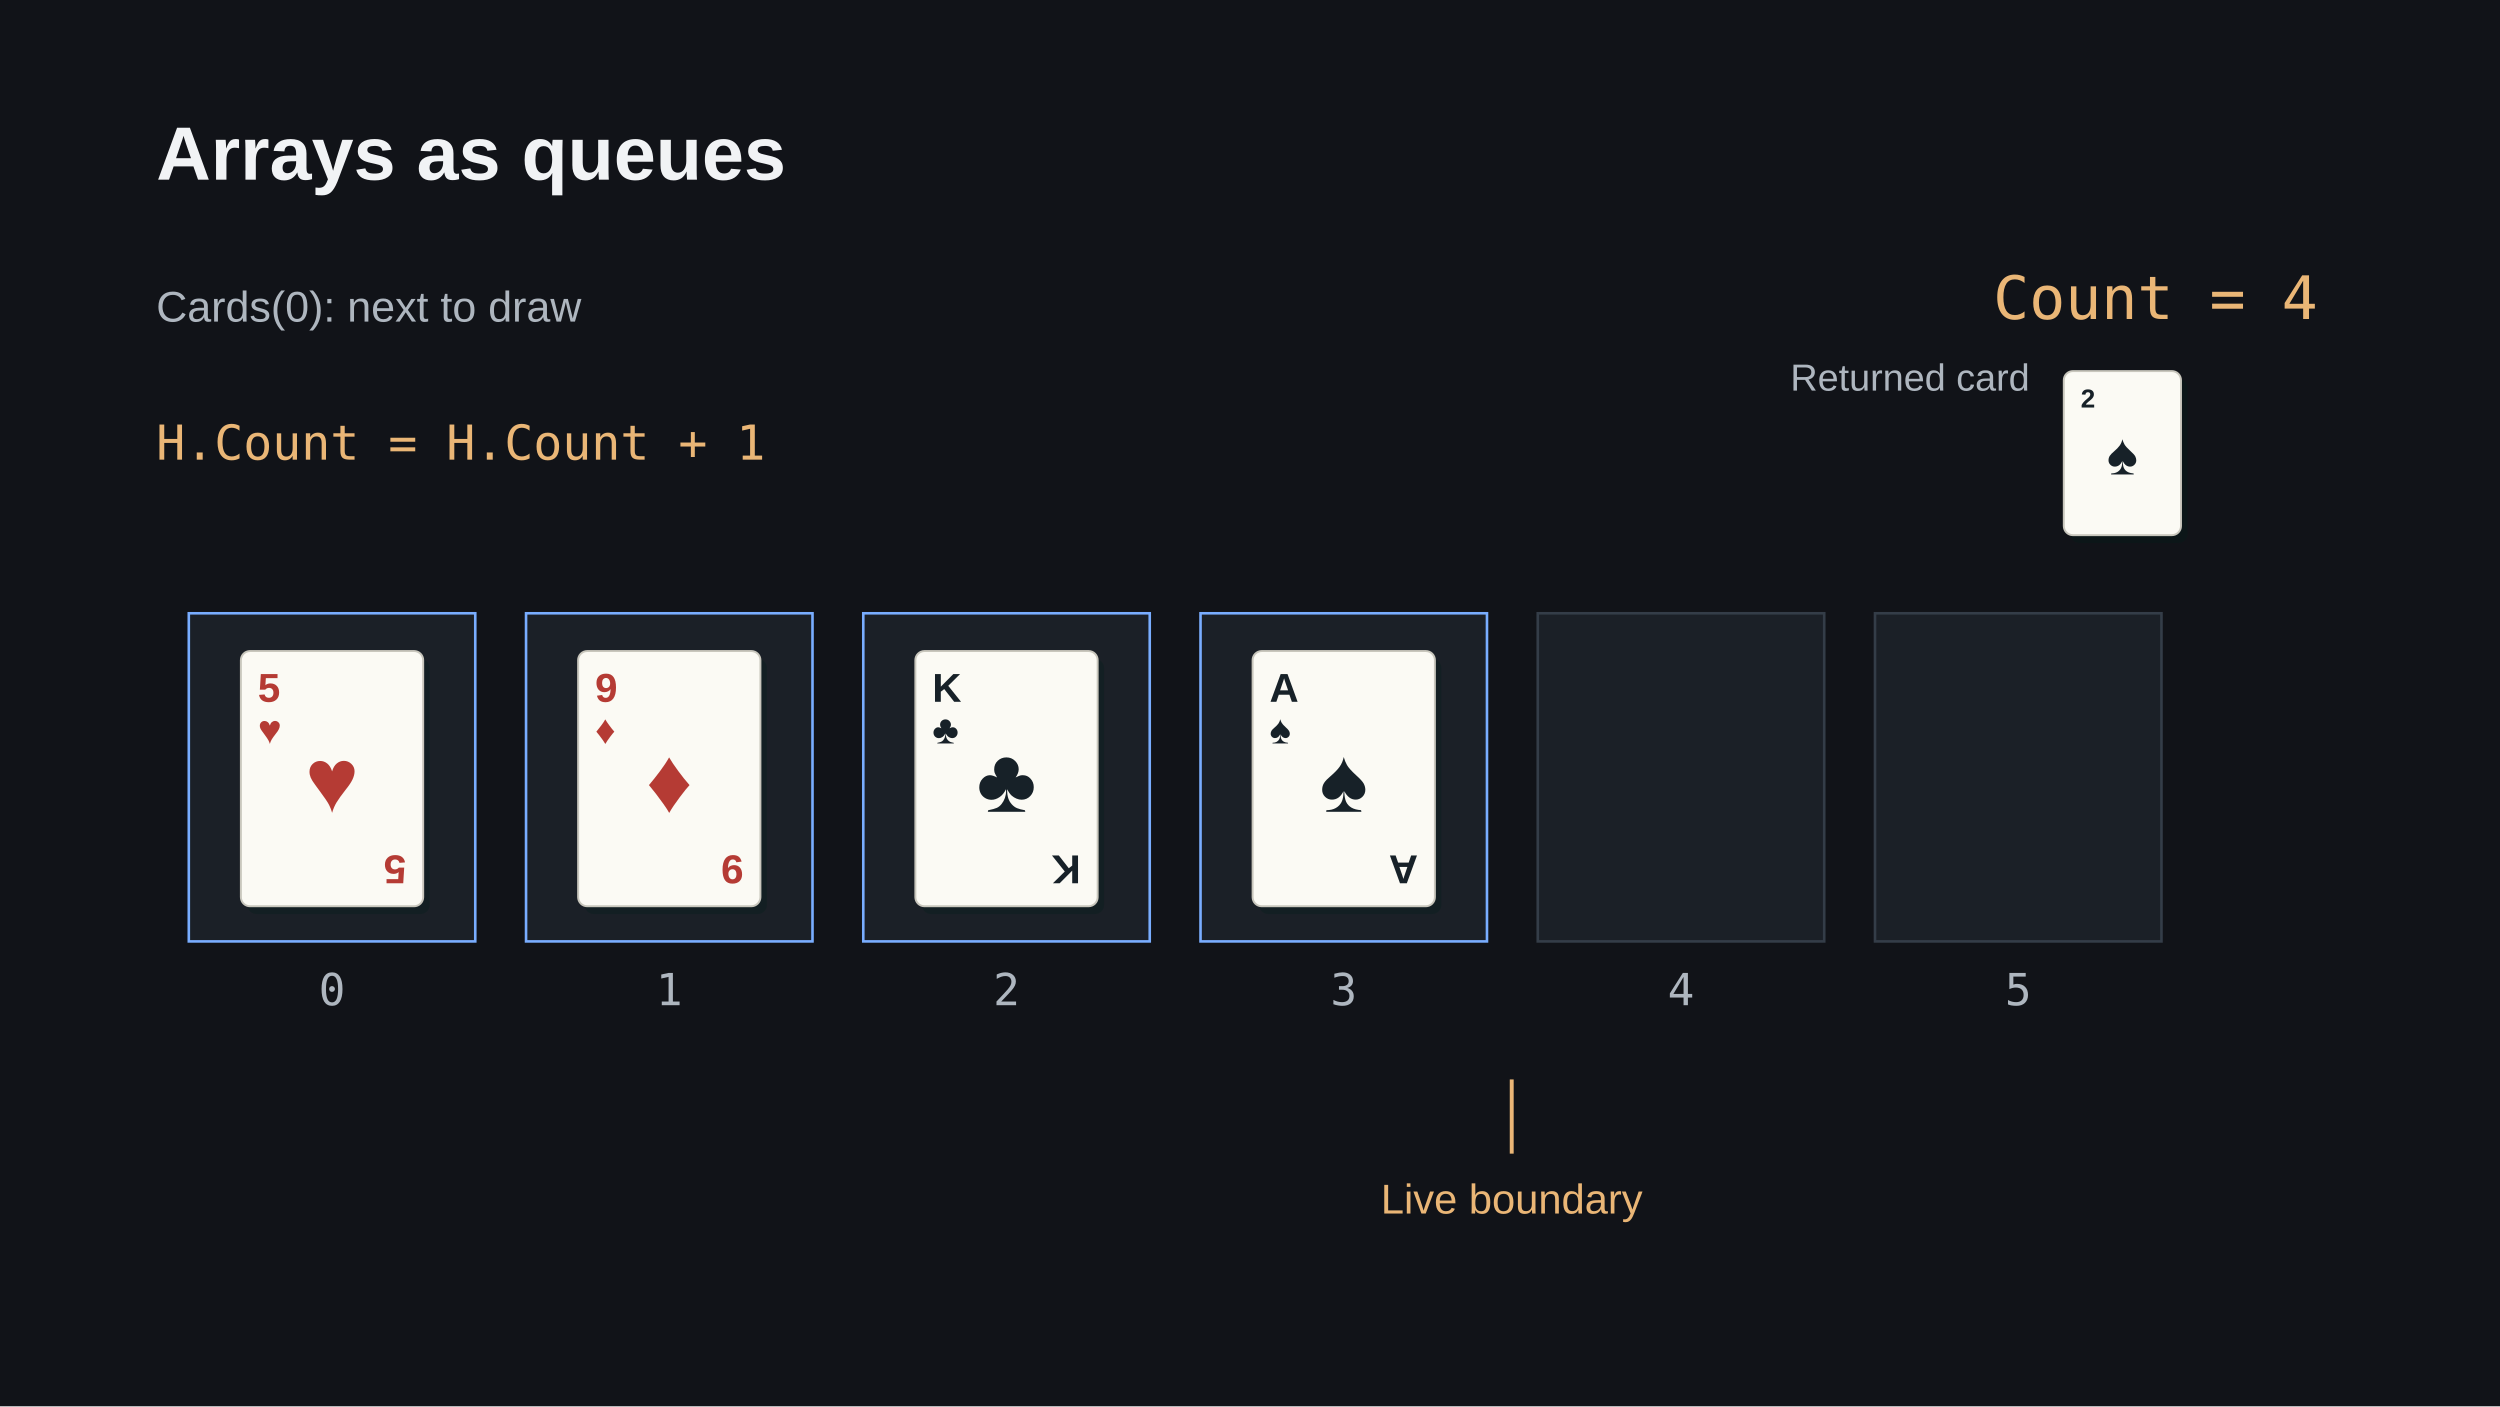
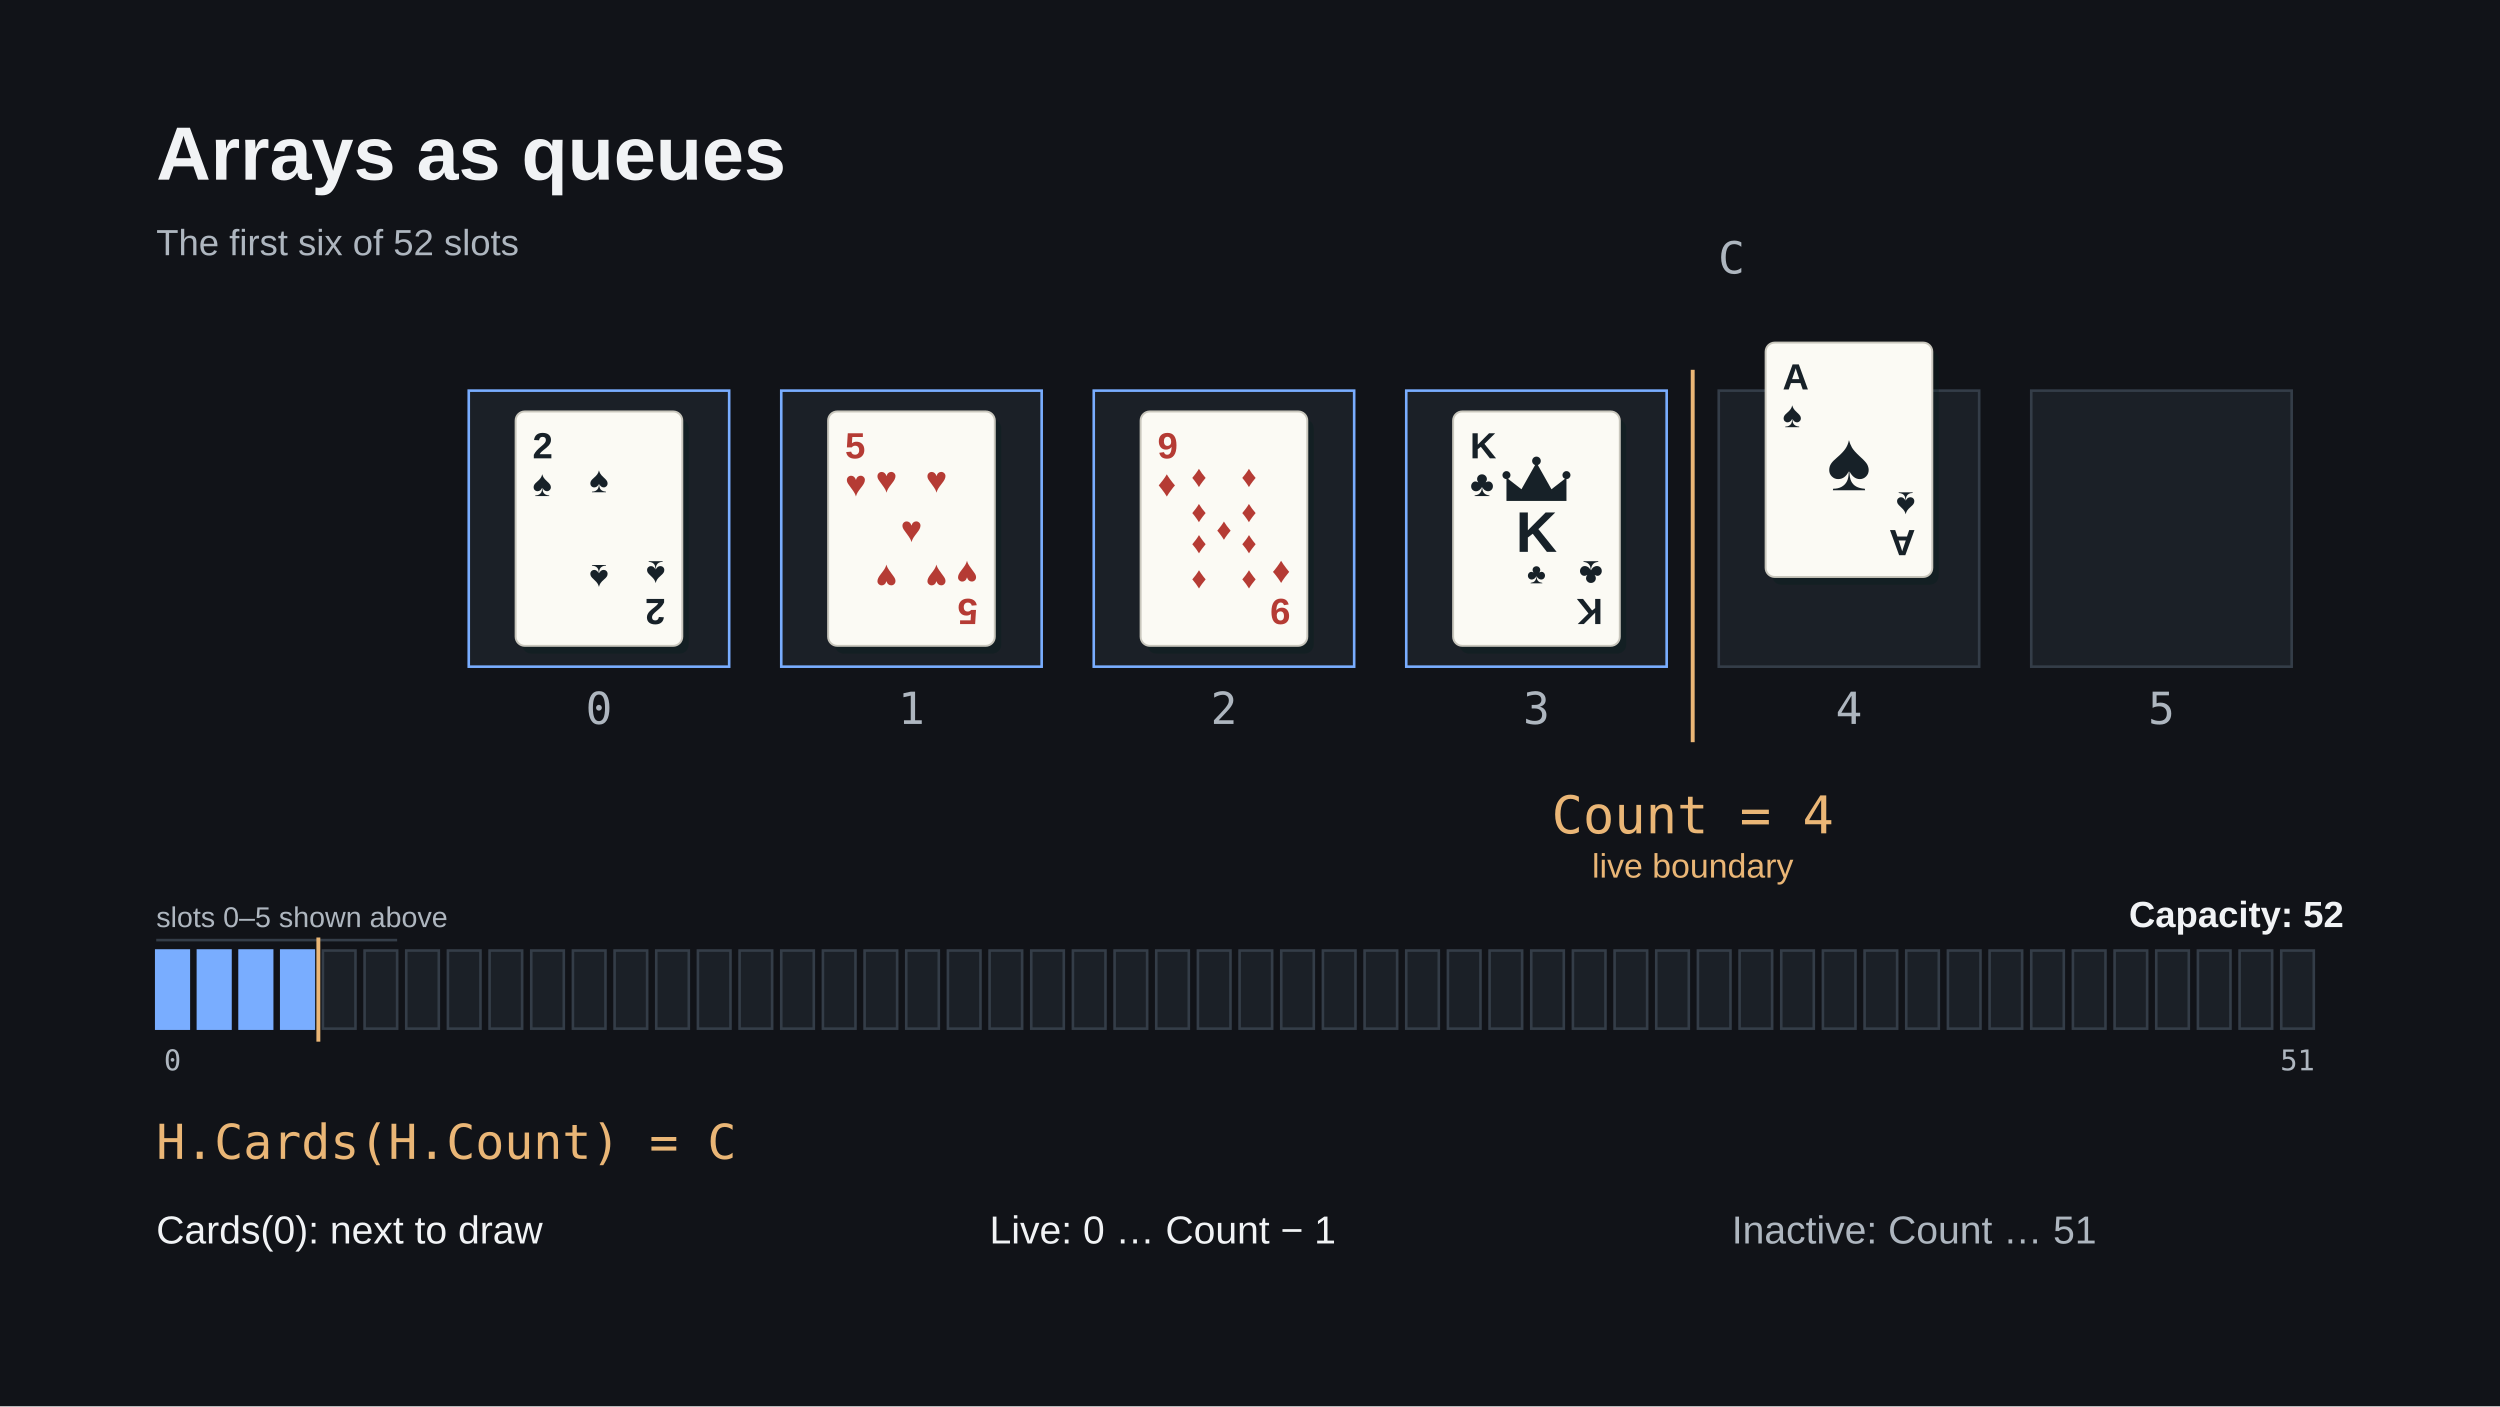
<svg xmlns="http://www.w3.org/2000/svg" width="1920" height="1080" viewBox="0 0 1920 1080" role="img">
  <defs>
    <pattern id="back" width="12" height="12" patternUnits="userSpaceOnUse">
      <path d="M0 6L6 0L12 6L6 12Z" fill="none" stroke="#8fa1c5" stroke-width="1" />
    </pattern>
    <pattern id="felt" width="10" height="10" patternUnits="userSpaceOnUse">
      <path d="M1 2h1M6 7h1" stroke="#ffffff" stroke-opacity=".035" />
    </pattern>
  </defs>
  <rect x="0.00" y="0.00" width="1920.00" height="1080.00" rx="0" fill="#111318" />
  <text x="120.00" y="138.00" font-family="Liberation Sans" font-size="58" font-weight="700" fill="#f1f3f5" text-anchor="start" opacity="1" xml:space="preserve">Arrays as queues</text>
-   <text x="120.00" y="247.00" font-family="Liberation Sans" font-size="33" font-weight="400" fill="#aeb6bf" text-anchor="start" opacity="1" xml:space="preserve">Cards(0): next to draw</text>
-   <text x="1780.00" y="245.00" font-family="DejaVu Sans Mono" font-size="46" font-weight="400" fill="#eab676" text-anchor="end" opacity="1" xml:space="preserve">Count = 4</text>
-   <rect x="145.00" y="471.00" width="220.00" height="252.00" rx="0" fill="#1b2027" stroke="#79adff" stroke-width="2" />
-   <text x="255.00" y="772.00" font-family="DejaVu Sans Mono" font-size="34" font-weight="400" fill="#aeb6bf" text-anchor="middle" opacity="1" xml:space="preserve">0</text>
+   <text x="120.00" y="196.00" font-family="Liberation Sans" font-size="28" font-weight="400" fill="#aeb6bf" text-anchor="start" opacity="1" xml:space="preserve">The first six of 52 slots</text>
+   <rect x="360.00" y="300.00" width="200.00" height="212.00" rx="0" fill="#1b2027" stroke="#79adff" stroke-width="2" />
+   <text x="460.00" y="556.00" font-family="DejaVu Sans Mono" font-size="34" font-weight="400" fill="#aeb6bf" text-anchor="middle" opacity="1" xml:space="preserve">0</text>
  <g opacity="1">
-     <rect x="190.00" y="506.00" width="140.00" height="196.00" rx="7" fill="#001e18" opacity="0.28" />
-     <rect x="185.00" y="500.00" width="140.00" height="196.00" rx="7" fill="#fbfaf4" stroke="#c9c7bd" stroke-width="1.5" />
-     <text x="198.00" y="539.00" font-family="Liberation Sans" font-size="31" font-weight="700" fill="#b53b34" text-anchor="start" opacity="1" xml:space="preserve">5</text>
-     <text x="198.00" y="571.00" font-family="Liberation Sans" font-size="31" font-weight="400" fill="#b53b34" text-anchor="start" opacity="1" xml:space="preserve">♥</text>
-     <text x="255.00" y="623.48" font-family="Liberation Sans" font-size="70" font-weight="400" fill="#b53b34" text-anchor="middle" opacity="1" xml:space="preserve">♥</text>
-     <g transform="rotate(180 255.0 598.0)">
-       <text x="198.00" y="539.00" font-family="Liberation Sans" font-size="31" font-weight="700" fill="#b53b34" text-anchor="start" opacity="1" xml:space="preserve">5</text>
+     <rect x="401.00" y="322.00" width="128.00" height="180.00" rx="7" fill="#001e18" opacity="0.28" />
+     <rect x="396.00" y="316.00" width="128.00" height="180.00" rx="7" fill="#fbfaf4" stroke="#c9c7bd" stroke-width="1.5" />
+     <text x="409.00" y="352.00" font-family="Liberation Sans" font-size="28" font-weight="700" fill="#172128" text-anchor="start" opacity="1" xml:space="preserve">2</text>
+     <text x="409.00" y="381.00" font-family="Liberation Sans" font-size="28" font-weight="400" fill="#172128" text-anchor="start" opacity="1" xml:space="preserve">♠</text>
+     <g transform="rotate(180 460.0 406.0)">
+       <text x="409.00" y="352.00" font-family="Liberation Sans" font-size="28" font-weight="700" fill="#172128" text-anchor="start" opacity="1" xml:space="preserve">2</text>
+       <text x="409.00" y="381.00" font-family="Liberation Sans" font-size="28" font-weight="400" fill="#172128" text-anchor="start" opacity="1" xml:space="preserve">♠</text>
+     </g>
+     <text x="460.00" y="378.08" font-family="Liberation Sans" font-size="28" font-weight="400" fill="#172128" text-anchor="middle" opacity="1" xml:space="preserve">♠</text>
+     <g transform="rotate(180 460.00 444.00)">
+       <text x="460.00" y="454.08" font-family="Liberation Sans" font-size="28" font-weight="400" fill="#172128" text-anchor="middle" opacity="1" xml:space="preserve">♠</text>
    </g>
  </g>
-   <rect x="404.00" y="471.00" width="220.00" height="252.00" rx="0" fill="#1b2027" stroke="#79adff" stroke-width="2" />
-   <text x="514.00" y="772.00" font-family="DejaVu Sans Mono" font-size="34" font-weight="400" fill="#aeb6bf" text-anchor="middle" opacity="1" xml:space="preserve">1</text>
+   <rect x="600.00" y="300.00" width="200.00" height="212.00" rx="0" fill="#1b2027" stroke="#79adff" stroke-width="2" />
+   <text x="700.00" y="556.00" font-family="DejaVu Sans Mono" font-size="34" font-weight="400" fill="#aeb6bf" text-anchor="middle" opacity="1" xml:space="preserve">1</text>
  <g opacity="1">
-     <rect x="449.00" y="506.00" width="140.00" height="196.00" rx="7" fill="#001e18" opacity="0.28" />
-     <rect x="444.00" y="500.00" width="140.00" height="196.00" rx="7" fill="#fbfaf4" stroke="#c9c7bd" stroke-width="1.5" />
-     <text x="457.00" y="539.00" font-family="Liberation Sans" font-size="31" font-weight="700" fill="#b53b34" text-anchor="start" opacity="1" xml:space="preserve">9</text>
-     <text x="457.00" y="571.00" font-family="Liberation Sans" font-size="31" font-weight="400" fill="#b53b34" text-anchor="start" opacity="1" xml:space="preserve">♦</text>
-     <text x="514.00" y="623.48" font-family="Liberation Sans" font-size="70" font-weight="400" fill="#b53b34" text-anchor="middle" opacity="1" xml:space="preserve">♦</text>
-     <g transform="rotate(180 514.0 598.0)">
-       <text x="457.00" y="539.00" font-family="Liberation Sans" font-size="31" font-weight="700" fill="#b53b34" text-anchor="start" opacity="1" xml:space="preserve">9</text>
+     <rect x="641.00" y="322.00" width="128.00" height="180.00" rx="7" fill="#001e18" opacity="0.28" />
+     <rect x="636.00" y="316.00" width="128.00" height="180.00" rx="7" fill="#fbfaf4" stroke="#c9c7bd" stroke-width="1.5" />
+     <text x="649.00" y="352.00" font-family="Liberation Sans" font-size="28" font-weight="700" fill="#b53b34" text-anchor="start" opacity="1" xml:space="preserve">5</text>
+     <text x="649.00" y="381.00" font-family="Liberation Sans" font-size="28" font-weight="400" fill="#b53b34" text-anchor="start" opacity="1" xml:space="preserve">♥</text>
+     <g transform="rotate(180 700.0 406.0)">
+       <text x="649.00" y="352.00" font-family="Liberation Sans" font-size="28" font-weight="700" fill="#b53b34" text-anchor="start" opacity="1" xml:space="preserve">5</text>
+       <text x="649.00" y="381.00" font-family="Liberation Sans" font-size="28" font-weight="400" fill="#b53b34" text-anchor="start" opacity="1" xml:space="preserve">♥</text>
    </g>
+     <text x="680.80" y="378.08" font-family="Liberation Sans" font-size="28" font-weight="400" fill="#b53b34" text-anchor="middle" opacity="1" xml:space="preserve">♥</text>
+     <g transform="rotate(180 719.20 444.00)">
+       <text x="719.20" y="454.08" font-family="Liberation Sans" font-size="28" font-weight="400" fill="#b53b34" text-anchor="middle" opacity="1" xml:space="preserve">♥</text>
+     </g>
+     <text x="719.20" y="378.08" font-family="Liberation Sans" font-size="28" font-weight="400" fill="#b53b34" text-anchor="middle" opacity="1" xml:space="preserve">♥</text>
+     <g transform="rotate(180 680.80 444.00)">
+       <text x="680.80" y="454.08" font-family="Liberation Sans" font-size="28" font-weight="400" fill="#b53b34" text-anchor="middle" opacity="1" xml:space="preserve">♥</text>
+     </g>
+     <text x="700.00" y="416.08" font-family="Liberation Sans" font-size="28" font-weight="400" fill="#b53b34" text-anchor="middle" opacity="1" xml:space="preserve">♥</text>
  </g>
-   <rect x="663.00" y="471.00" width="220.00" height="252.00" rx="0" fill="#1b2027" stroke="#79adff" stroke-width="2" />
-   <text x="773.00" y="772.00" font-family="DejaVu Sans Mono" font-size="34" font-weight="400" fill="#aeb6bf" text-anchor="middle" opacity="1" xml:space="preserve">2</text>
+   <rect x="840.00" y="300.00" width="200.00" height="212.00" rx="0" fill="#1b2027" stroke="#79adff" stroke-width="2" />
+   <text x="940.00" y="556.00" font-family="DejaVu Sans Mono" font-size="34" font-weight="400" fill="#aeb6bf" text-anchor="middle" opacity="1" xml:space="preserve">2</text>
  <g opacity="1">
-     <rect x="708.00" y="506.00" width="140.00" height="196.00" rx="7" fill="#001e18" opacity="0.28" />
-     <rect x="703.00" y="500.00" width="140.00" height="196.00" rx="7" fill="#fbfaf4" stroke="#c9c7bd" stroke-width="1.5" />
-     <text x="716.00" y="539.00" font-family="Liberation Sans" font-size="31" font-weight="700" fill="#172128" text-anchor="start" opacity="1" xml:space="preserve">K</text>
-     <text x="716.00" y="571.00" font-family="Liberation Sans" font-size="31" font-weight="400" fill="#172128" text-anchor="start" opacity="1" xml:space="preserve">♣</text>
-     <text x="773.00" y="623.48" font-family="Liberation Sans" font-size="70" font-weight="400" fill="#172128" text-anchor="middle" opacity="1" xml:space="preserve">♣</text>
-     <g transform="rotate(180 773.0 598.0)">
-       <text x="716.00" y="539.00" font-family="Liberation Sans" font-size="31" font-weight="700" fill="#172128" text-anchor="start" opacity="1" xml:space="preserve">K</text>
+     <rect x="881.00" y="322.00" width="128.00" height="180.00" rx="7" fill="#001e18" opacity="0.28" />
+     <rect x="876.00" y="316.00" width="128.00" height="180.00" rx="7" fill="#fbfaf4" stroke="#c9c7bd" stroke-width="1.5" />
+     <text x="889.00" y="352.00" font-family="Liberation Sans" font-size="28" font-weight="700" fill="#b53b34" text-anchor="start" opacity="1" xml:space="preserve">9</text>
+     <text x="889.00" y="381.00" font-family="Liberation Sans" font-size="28" font-weight="400" fill="#b53b34" text-anchor="start" opacity="1" xml:space="preserve">♦</text>
+     <g transform="rotate(180 940.0 406.0)">
+       <text x="889.00" y="352.00" font-family="Liberation Sans" font-size="28" font-weight="700" fill="#b53b34" text-anchor="start" opacity="1" xml:space="preserve">9</text>
+       <text x="889.00" y="381.00" font-family="Liberation Sans" font-size="28" font-weight="400" fill="#b53b34" text-anchor="start" opacity="1" xml:space="preserve">♦</text>
    </g>
+     <text x="920.80" y="373.78" font-family="Liberation Sans" font-size="23" font-weight="400" fill="#b53b34" text-anchor="middle" opacity="1" xml:space="preserve">♦</text>
+     <g transform="rotate(180 959.20 446.50)">
+       <text x="959.20" y="454.78" font-family="Liberation Sans" font-size="23" font-weight="400" fill="#b53b34" text-anchor="middle" opacity="1" xml:space="preserve">♦</text>
+     </g>
+     <text x="959.20" y="373.78" font-family="Liberation Sans" font-size="23" font-weight="400" fill="#b53b34" text-anchor="middle" opacity="1" xml:space="preserve">♦</text>
+     <g transform="rotate(180 920.80 446.50)">
+       <text x="920.80" y="454.78" font-family="Liberation Sans" font-size="23" font-weight="400" fill="#b53b34" text-anchor="middle" opacity="1" xml:space="preserve">♦</text>
+     </g>
+     <text x="920.80" y="400.78" font-family="Liberation Sans" font-size="23" font-weight="400" fill="#b53b34" text-anchor="middle" opacity="1" xml:space="preserve">♦</text>
+     <g transform="rotate(180 959.20 419.50)">
+       <text x="959.20" y="427.78" font-family="Liberation Sans" font-size="23" font-weight="400" fill="#b53b34" text-anchor="middle" opacity="1" xml:space="preserve">♦</text>
+     </g>
+     <text x="959.20" y="400.78" font-family="Liberation Sans" font-size="23" font-weight="400" fill="#b53b34" text-anchor="middle" opacity="1" xml:space="preserve">♦</text>
+     <g transform="rotate(180 920.80 419.50)">
+       <text x="920.80" y="427.78" font-family="Liberation Sans" font-size="23" font-weight="400" fill="#b53b34" text-anchor="middle" opacity="1" xml:space="preserve">♦</text>
+     </g>
+     <text x="940.00" y="414.28" font-family="Liberation Sans" font-size="23" font-weight="400" fill="#b53b34" text-anchor="middle" opacity="1" xml:space="preserve">♦</text>
  </g>
-   <rect x="922.00" y="471.00" width="220.00" height="252.00" rx="0" fill="#1b2027" stroke="#79adff" stroke-width="2" />
-   <text x="1032.00" y="772.00" font-family="DejaVu Sans Mono" font-size="34" font-weight="400" fill="#aeb6bf" text-anchor="middle" opacity="1" xml:space="preserve">3</text>
+   <rect x="1080.00" y="300.00" width="200.00" height="212.00" rx="0" fill="#1b2027" stroke="#79adff" stroke-width="2" />
+   <text x="1180.00" y="556.00" font-family="DejaVu Sans Mono" font-size="34" font-weight="400" fill="#aeb6bf" text-anchor="middle" opacity="1" xml:space="preserve">3</text>
  <g opacity="1">
-     <rect x="967.00" y="506.00" width="140.00" height="196.00" rx="7" fill="#001e18" opacity="0.28" />
-     <rect x="962.00" y="500.00" width="140.00" height="196.00" rx="7" fill="#fbfaf4" stroke="#c9c7bd" stroke-width="1.5" />
-     <text x="975.00" y="539.00" font-family="Liberation Sans" font-size="31" font-weight="700" fill="#172128" text-anchor="start" opacity="1" xml:space="preserve">A</text>
-     <text x="975.00" y="571.00" font-family="Liberation Sans" font-size="31" font-weight="400" fill="#172128" text-anchor="start" opacity="1" xml:space="preserve">♠</text>
-     <text x="1032.00" y="623.48" font-family="Liberation Sans" font-size="70" font-weight="400" fill="#172128" text-anchor="middle" opacity="1" xml:space="preserve">♠</text>
-     <g transform="rotate(180 1032.0 598.0)">
-       <text x="975.00" y="539.00" font-family="Liberation Sans" font-size="31" font-weight="700" fill="#172128" text-anchor="start" opacity="1" xml:space="preserve">A</text>
+     <rect x="1121.00" y="322.00" width="128.00" height="180.00" rx="7" fill="#001e18" opacity="0.28" />
+     <rect x="1116.00" y="316.00" width="128.00" height="180.00" rx="7" fill="#fbfaf4" stroke="#c9c7bd" stroke-width="1.5" />
+     <text x="1129.00" y="352.00" font-family="Liberation Sans" font-size="28" font-weight="700" fill="#172128" text-anchor="start" opacity="1" xml:space="preserve">K</text>
+     <text x="1129.00" y="381.00" font-family="Liberation Sans" font-size="28" font-weight="400" fill="#172128" text-anchor="start" opacity="1" xml:space="preserve">♣</text>
+     <g transform="rotate(180 1180.0 406.0)">
+       <text x="1129.00" y="352.00" font-family="Liberation Sans" font-size="28" font-weight="700" fill="#172128" text-anchor="start" opacity="1" xml:space="preserve">K</text>
+       <text x="1129.00" y="381.00" font-family="Liberation Sans" font-size="28" font-weight="400" fill="#172128" text-anchor="start" opacity="1" xml:space="preserve">♣</text>
    </g>
+     <g transform="translate(1180.00 371.92) scale(1.280)" fill="#172128">
+       <path d="M-18 10V-4L-9 3 0-13 9 3 18-4V10Z" />
+       <circle cx="-18" cy="-5.5" r="2.4" />
+       <circle cx="0" cy="-14" r="2.6" />
+       <circle cx="18" cy="-5.5" r="2.4" />
+     </g>
+     <text x="1180.00" y="423.84" font-family="Liberation Sans" font-size="44" font-weight="700" fill="#172128" text-anchor="middle" opacity="1" xml:space="preserve">K</text>
+     <text x="1180.00" y="448.00" font-family="Liberation Sans" font-size="22" font-weight="400" fill="#172128" text-anchor="middle" opacity="1" xml:space="preserve">♣</text>
  </g>
-   <rect x="1181.00" y="471.00" width="220.00" height="252.00" rx="0" fill="#1b2027" stroke="#343d48" stroke-width="2" />
-   <text x="1291.00" y="772.00" font-family="DejaVu Sans Mono" font-size="34" font-weight="400" fill="#aeb6bf" text-anchor="middle" opacity="1" xml:space="preserve">4</text>
-   <rect x="1440.00" y="471.00" width="220.00" height="252.00" rx="0" fill="#1b2027" stroke="#343d48" stroke-width="2" />
-   <text x="1550.00" y="772.00" font-family="DejaVu Sans Mono" font-size="34" font-weight="400" fill="#aeb6bf" text-anchor="middle" opacity="1" xml:space="preserve">5</text>
-   <text x="1375.00" y="300.00" font-family="Liberation Sans" font-size="29" font-weight="400" fill="#aeb6bf" text-anchor="start" opacity="1" xml:space="preserve">Returned card</text>
+   <rect x="1320.00" y="300.00" width="200.00" height="212.00" rx="0" fill="#1b2027" stroke="#343d48" stroke-width="2" />
+   <text x="1420.00" y="556.00" font-family="DejaVu Sans Mono" font-size="34" font-weight="400" fill="#aeb6bf" text-anchor="middle" opacity="1" xml:space="preserve">4</text>
+   <rect x="1560.00" y="300.00" width="200.00" height="212.00" rx="0" fill="#1b2027" stroke="#343d48" stroke-width="2" />
+   <text x="1660.00" y="556.00" font-family="DejaVu Sans Mono" font-size="34" font-weight="400" fill="#aeb6bf" text-anchor="middle" opacity="1" xml:space="preserve">5</text>
  <g opacity="1">
-     <rect x="1590.00" y="291.00" width="90.00" height="126.00" rx="7" fill="#001e18" opacity="0.28" />
-     <rect x="1585.00" y="285.00" width="90.00" height="126.00" rx="7" fill="#fbfaf4" stroke="#c9c7bd" stroke-width="1.5" />
-     <text x="1598.00" y="313.00" font-family="Liberation Sans" font-size="20" font-weight="700" fill="#172128" text-anchor="start" opacity="1" xml:space="preserve">2</text>
-     <text x="1630.00" y="364.38" font-family="Liberation Sans" font-size="45" font-weight="400" fill="#172128" text-anchor="middle" opacity="1" xml:space="preserve">♠</text>
+     <rect x="1361.00" y="269.11" width="128.00" height="180.00" rx="7" fill="#001e18" opacity="0.28" />
+     <rect x="1356.00" y="263.11" width="128.00" height="180.00" rx="7" fill="#fbfaf4" stroke="#c9c7bd" stroke-width="1.5" />
+     <text x="1369.00" y="299.11" font-family="Liberation Sans" font-size="28" font-weight="700" fill="#172128" text-anchor="start" opacity="1" xml:space="preserve">A</text>
+     <text x="1369.00" y="328.11" font-family="Liberation Sans" font-size="28" font-weight="400" fill="#172128" text-anchor="start" opacity="1" xml:space="preserve">♠</text>
+     <g transform="rotate(180 1420.0 353.1111)">
+       <text x="1369.00" y="299.11" font-family="Liberation Sans" font-size="28" font-weight="700" fill="#172128" text-anchor="start" opacity="1" xml:space="preserve">A</text>
+       <text x="1369.00" y="328.11" font-family="Liberation Sans" font-size="28" font-weight="400" fill="#172128" text-anchor="start" opacity="1" xml:space="preserve">♠</text>
+     </g>
+     <text x="1420.00" y="376.51" font-family="Liberation Sans" font-size="64" font-weight="400" fill="#172128" text-anchor="middle" opacity="1" xml:space="preserve">♠</text>
  </g>
-   <text x="120.00" y="353.00" font-family="DejaVu Sans Mono" font-size="37" font-weight="400" fill="#eab676" text-anchor="start" opacity="1" xml:space="preserve">H.Count = H.Count + 1</text>
-   <path d="M1161.00 829.00L1161.00 886.00" fill="none" stroke="#eab676" stroke-width="3" />
-   <text x="1161.00" y="932.00" font-family="Liberation Sans" font-size="32" font-weight="400" fill="#eab676" text-anchor="middle" opacity="1" xml:space="preserve">Live boundary</text>
+   <text x="1340.00" y="210.00" font-family="DejaVu Sans Mono" font-size="34" font-weight="400" fill="#aeb6bf" text-anchor="end" opacity="1" xml:space="preserve">C</text>
+   <path d="M1300.00 284.00L1300.00 570.00" fill="none" stroke="#eab676" stroke-width="3" />
+   <text x="1300.00" y="640.00" font-family="DejaVu Sans Mono" font-size="40" font-weight="400" fill="#eab676" text-anchor="middle" opacity="1" xml:space="preserve">Count = 4</text>
+   <text x="1300.00" y="674.00" font-family="Liberation Sans" font-size="26" font-weight="400" fill="#eab676" text-anchor="middle" opacity="1" xml:space="preserve">live boundary</text>
+   <text x="120.00" y="712.00" font-family="Liberation Sans" font-size="22" font-weight="400" fill="#aeb6bf" text-anchor="start" opacity="1" xml:space="preserve">slots 0–5 shown above</text>
+   <path d="M120.00 722.00L305.00 722.00" fill="none" stroke="#343d48" stroke-width="2" />
+   <text x="1800.00" y="712.00" font-family="Liberation Sans" font-size="28" font-weight="700" fill="#f1f3f5" text-anchor="end" opacity="1" xml:space="preserve">Capacity: 52</text>
+   <rect x="120.00" y="730.00" width="25.00" height="60.00" rx="0" fill="#79adff" stroke="#79adff" stroke-width="2" />
+   <rect x="152.00" y="730.00" width="25.00" height="60.00" rx="0" fill="#79adff" stroke="#79adff" stroke-width="2" />
+   <rect x="184.00" y="730.00" width="25.00" height="60.00" rx="0" fill="#79adff" stroke="#79adff" stroke-width="2" />
+   <rect x="216.00" y="730.00" width="25.00" height="60.00" rx="0" fill="#79adff" stroke="#79adff" stroke-width="2" />
+   <rect x="248.00" y="730.00" width="25.00" height="60.00" rx="0" fill="#1b2027" stroke="#343d48" stroke-width="2" />
+   <rect x="280.00" y="730.00" width="25.00" height="60.00" rx="0" fill="#1b2027" stroke="#343d48" stroke-width="2" />
+   <rect x="312.00" y="730.00" width="25.00" height="60.00" rx="0" fill="#1b2027" stroke="#343d48" stroke-width="2" />
+   <rect x="344.00" y="730.00" width="25.00" height="60.00" rx="0" fill="#1b2027" stroke="#343d48" stroke-width="2" />
+   <rect x="376.00" y="730.00" width="25.00" height="60.00" rx="0" fill="#1b2027" stroke="#343d48" stroke-width="2" />
+   <rect x="408.00" y="730.00" width="25.00" height="60.00" rx="0" fill="#1b2027" stroke="#343d48" stroke-width="2" />
+   <rect x="440.00" y="730.00" width="25.00" height="60.00" rx="0" fill="#1b2027" stroke="#343d48" stroke-width="2" />
+   <rect x="472.00" y="730.00" width="25.00" height="60.00" rx="0" fill="#1b2027" stroke="#343d48" stroke-width="2" />
+   <rect x="504.00" y="730.00" width="25.00" height="60.00" rx="0" fill="#1b2027" stroke="#343d48" stroke-width="2" />
+   <rect x="536.00" y="730.00" width="25.00" height="60.00" rx="0" fill="#1b2027" stroke="#343d48" stroke-width="2" />
+   <rect x="568.00" y="730.00" width="25.00" height="60.00" rx="0" fill="#1b2027" stroke="#343d48" stroke-width="2" />
+   <rect x="600.00" y="730.00" width="25.00" height="60.00" rx="0" fill="#1b2027" stroke="#343d48" stroke-width="2" />
+   <rect x="632.00" y="730.00" width="25.00" height="60.00" rx="0" fill="#1b2027" stroke="#343d48" stroke-width="2" />
+   <rect x="664.00" y="730.00" width="25.00" height="60.00" rx="0" fill="#1b2027" stroke="#343d48" stroke-width="2" />
+   <rect x="696.00" y="730.00" width="25.00" height="60.00" rx="0" fill="#1b2027" stroke="#343d48" stroke-width="2" />
+   <rect x="728.00" y="730.00" width="25.00" height="60.00" rx="0" fill="#1b2027" stroke="#343d48" stroke-width="2" />
+   <rect x="760.00" y="730.00" width="25.00" height="60.00" rx="0" fill="#1b2027" stroke="#343d48" stroke-width="2" />
+   <rect x="792.00" y="730.00" width="25.00" height="60.00" rx="0" fill="#1b2027" stroke="#343d48" stroke-width="2" />
+   <rect x="824.00" y="730.00" width="25.00" height="60.00" rx="0" fill="#1b2027" stroke="#343d48" stroke-width="2" />
+   <rect x="856.00" y="730.00" width="25.00" height="60.00" rx="0" fill="#1b2027" stroke="#343d48" stroke-width="2" />
+   <rect x="888.00" y="730.00" width="25.00" height="60.00" rx="0" fill="#1b2027" stroke="#343d48" stroke-width="2" />
+   <rect x="920.00" y="730.00" width="25.00" height="60.00" rx="0" fill="#1b2027" stroke="#343d48" stroke-width="2" />
+   <rect x="952.00" y="730.00" width="25.00" height="60.00" rx="0" fill="#1b2027" stroke="#343d48" stroke-width="2" />
+   <rect x="984.00" y="730.00" width="25.00" height="60.00" rx="0" fill="#1b2027" stroke="#343d48" stroke-width="2" />
+   <rect x="1016.00" y="730.00" width="25.00" height="60.00" rx="0" fill="#1b2027" stroke="#343d48" stroke-width="2" />
+   <rect x="1048.00" y="730.00" width="25.00" height="60.00" rx="0" fill="#1b2027" stroke="#343d48" stroke-width="2" />
+   <rect x="1080.00" y="730.00" width="25.00" height="60.00" rx="0" fill="#1b2027" stroke="#343d48" stroke-width="2" />
+   <rect x="1112.00" y="730.00" width="25.00" height="60.00" rx="0" fill="#1b2027" stroke="#343d48" stroke-width="2" />
+   <rect x="1144.00" y="730.00" width="25.00" height="60.00" rx="0" fill="#1b2027" stroke="#343d48" stroke-width="2" />
+   <rect x="1176.00" y="730.00" width="25.00" height="60.00" rx="0" fill="#1b2027" stroke="#343d48" stroke-width="2" />
+   <rect x="1208.00" y="730.00" width="25.00" height="60.00" rx="0" fill="#1b2027" stroke="#343d48" stroke-width="2" />
+   <rect x="1240.00" y="730.00" width="25.00" height="60.00" rx="0" fill="#1b2027" stroke="#343d48" stroke-width="2" />
+   <rect x="1272.00" y="730.00" width="25.00" height="60.00" rx="0" fill="#1b2027" stroke="#343d48" stroke-width="2" />
+   <rect x="1304.00" y="730.00" width="25.00" height="60.00" rx="0" fill="#1b2027" stroke="#343d48" stroke-width="2" />
+   <rect x="1336.00" y="730.00" width="25.00" height="60.00" rx="0" fill="#1b2027" stroke="#343d48" stroke-width="2" />
+   <rect x="1368.00" y="730.00" width="25.00" height="60.00" rx="0" fill="#1b2027" stroke="#343d48" stroke-width="2" />
+   <rect x="1400.00" y="730.00" width="25.00" height="60.00" rx="0" fill="#1b2027" stroke="#343d48" stroke-width="2" />
+   <rect x="1432.00" y="730.00" width="25.00" height="60.00" rx="0" fill="#1b2027" stroke="#343d48" stroke-width="2" />
+   <rect x="1464.00" y="730.00" width="25.00" height="60.00" rx="0" fill="#1b2027" stroke="#343d48" stroke-width="2" />
+   <rect x="1496.00" y="730.00" width="25.00" height="60.00" rx="0" fill="#1b2027" stroke="#343d48" stroke-width="2" />
+   <rect x="1528.00" y="730.00" width="25.00" height="60.00" rx="0" fill="#1b2027" stroke="#343d48" stroke-width="2" />
+   <rect x="1560.00" y="730.00" width="25.00" height="60.00" rx="0" fill="#1b2027" stroke="#343d48" stroke-width="2" />
+   <rect x="1592.00" y="730.00" width="25.00" height="60.00" rx="0" fill="#1b2027" stroke="#343d48" stroke-width="2" />
+   <rect x="1624.00" y="730.00" width="25.00" height="60.00" rx="0" fill="#1b2027" stroke="#343d48" stroke-width="2" />
+   <rect x="1656.00" y="730.00" width="25.00" height="60.00" rx="0" fill="#1b2027" stroke="#343d48" stroke-width="2" />
+   <rect x="1688.00" y="730.00" width="25.00" height="60.00" rx="0" fill="#1b2027" stroke="#343d48" stroke-width="2" />
+   <rect x="1720.00" y="730.00" width="25.00" height="60.00" rx="0" fill="#1b2027" stroke="#343d48" stroke-width="2" />
+   <rect x="1752.00" y="730.00" width="25.00" height="60.00" rx="0" fill="#1b2027" stroke="#343d48" stroke-width="2" />
+   <text x="132.50" y="822.00" font-family="DejaVu Sans Mono" font-size="22" font-weight="400" fill="#aeb6bf" text-anchor="middle" opacity="1" xml:space="preserve">0</text>
+   <text x="1764.50" y="822.00" font-family="DejaVu Sans Mono" font-size="22" font-weight="400" fill="#aeb6bf" text-anchor="middle" opacity="1" xml:space="preserve">51</text>
+   <path d="M244.50 720.00L244.50 800.00" fill="none" stroke="#eab676" stroke-width="3" />
+   <text x="120.00" y="890.00" font-family="DejaVu Sans Mono" font-size="37" font-weight="400" fill="#eab676" text-anchor="start" opacity="1" xml:space="preserve">H.Cards(H.Count) = C</text>
+   <text x="120.00" y="955.00" font-family="Liberation Sans" font-size="30" font-weight="400" fill="#f1f3f5" text-anchor="start" opacity="1" xml:space="preserve">Cards(0): next to draw</text>
+   <text x="760.00" y="955.00" font-family="Liberation Sans" font-size="30" font-weight="400" fill="#f1f3f5" text-anchor="start" opacity="1" xml:space="preserve">Live: 0 … Count − 1</text>
+   <text x="1330.00" y="955.00" font-family="Liberation Sans" font-size="30" font-weight="400" fill="#aeb6bf" text-anchor="start" opacity="1" xml:space="preserve">Inactive: Count … 51</text>
</svg>
